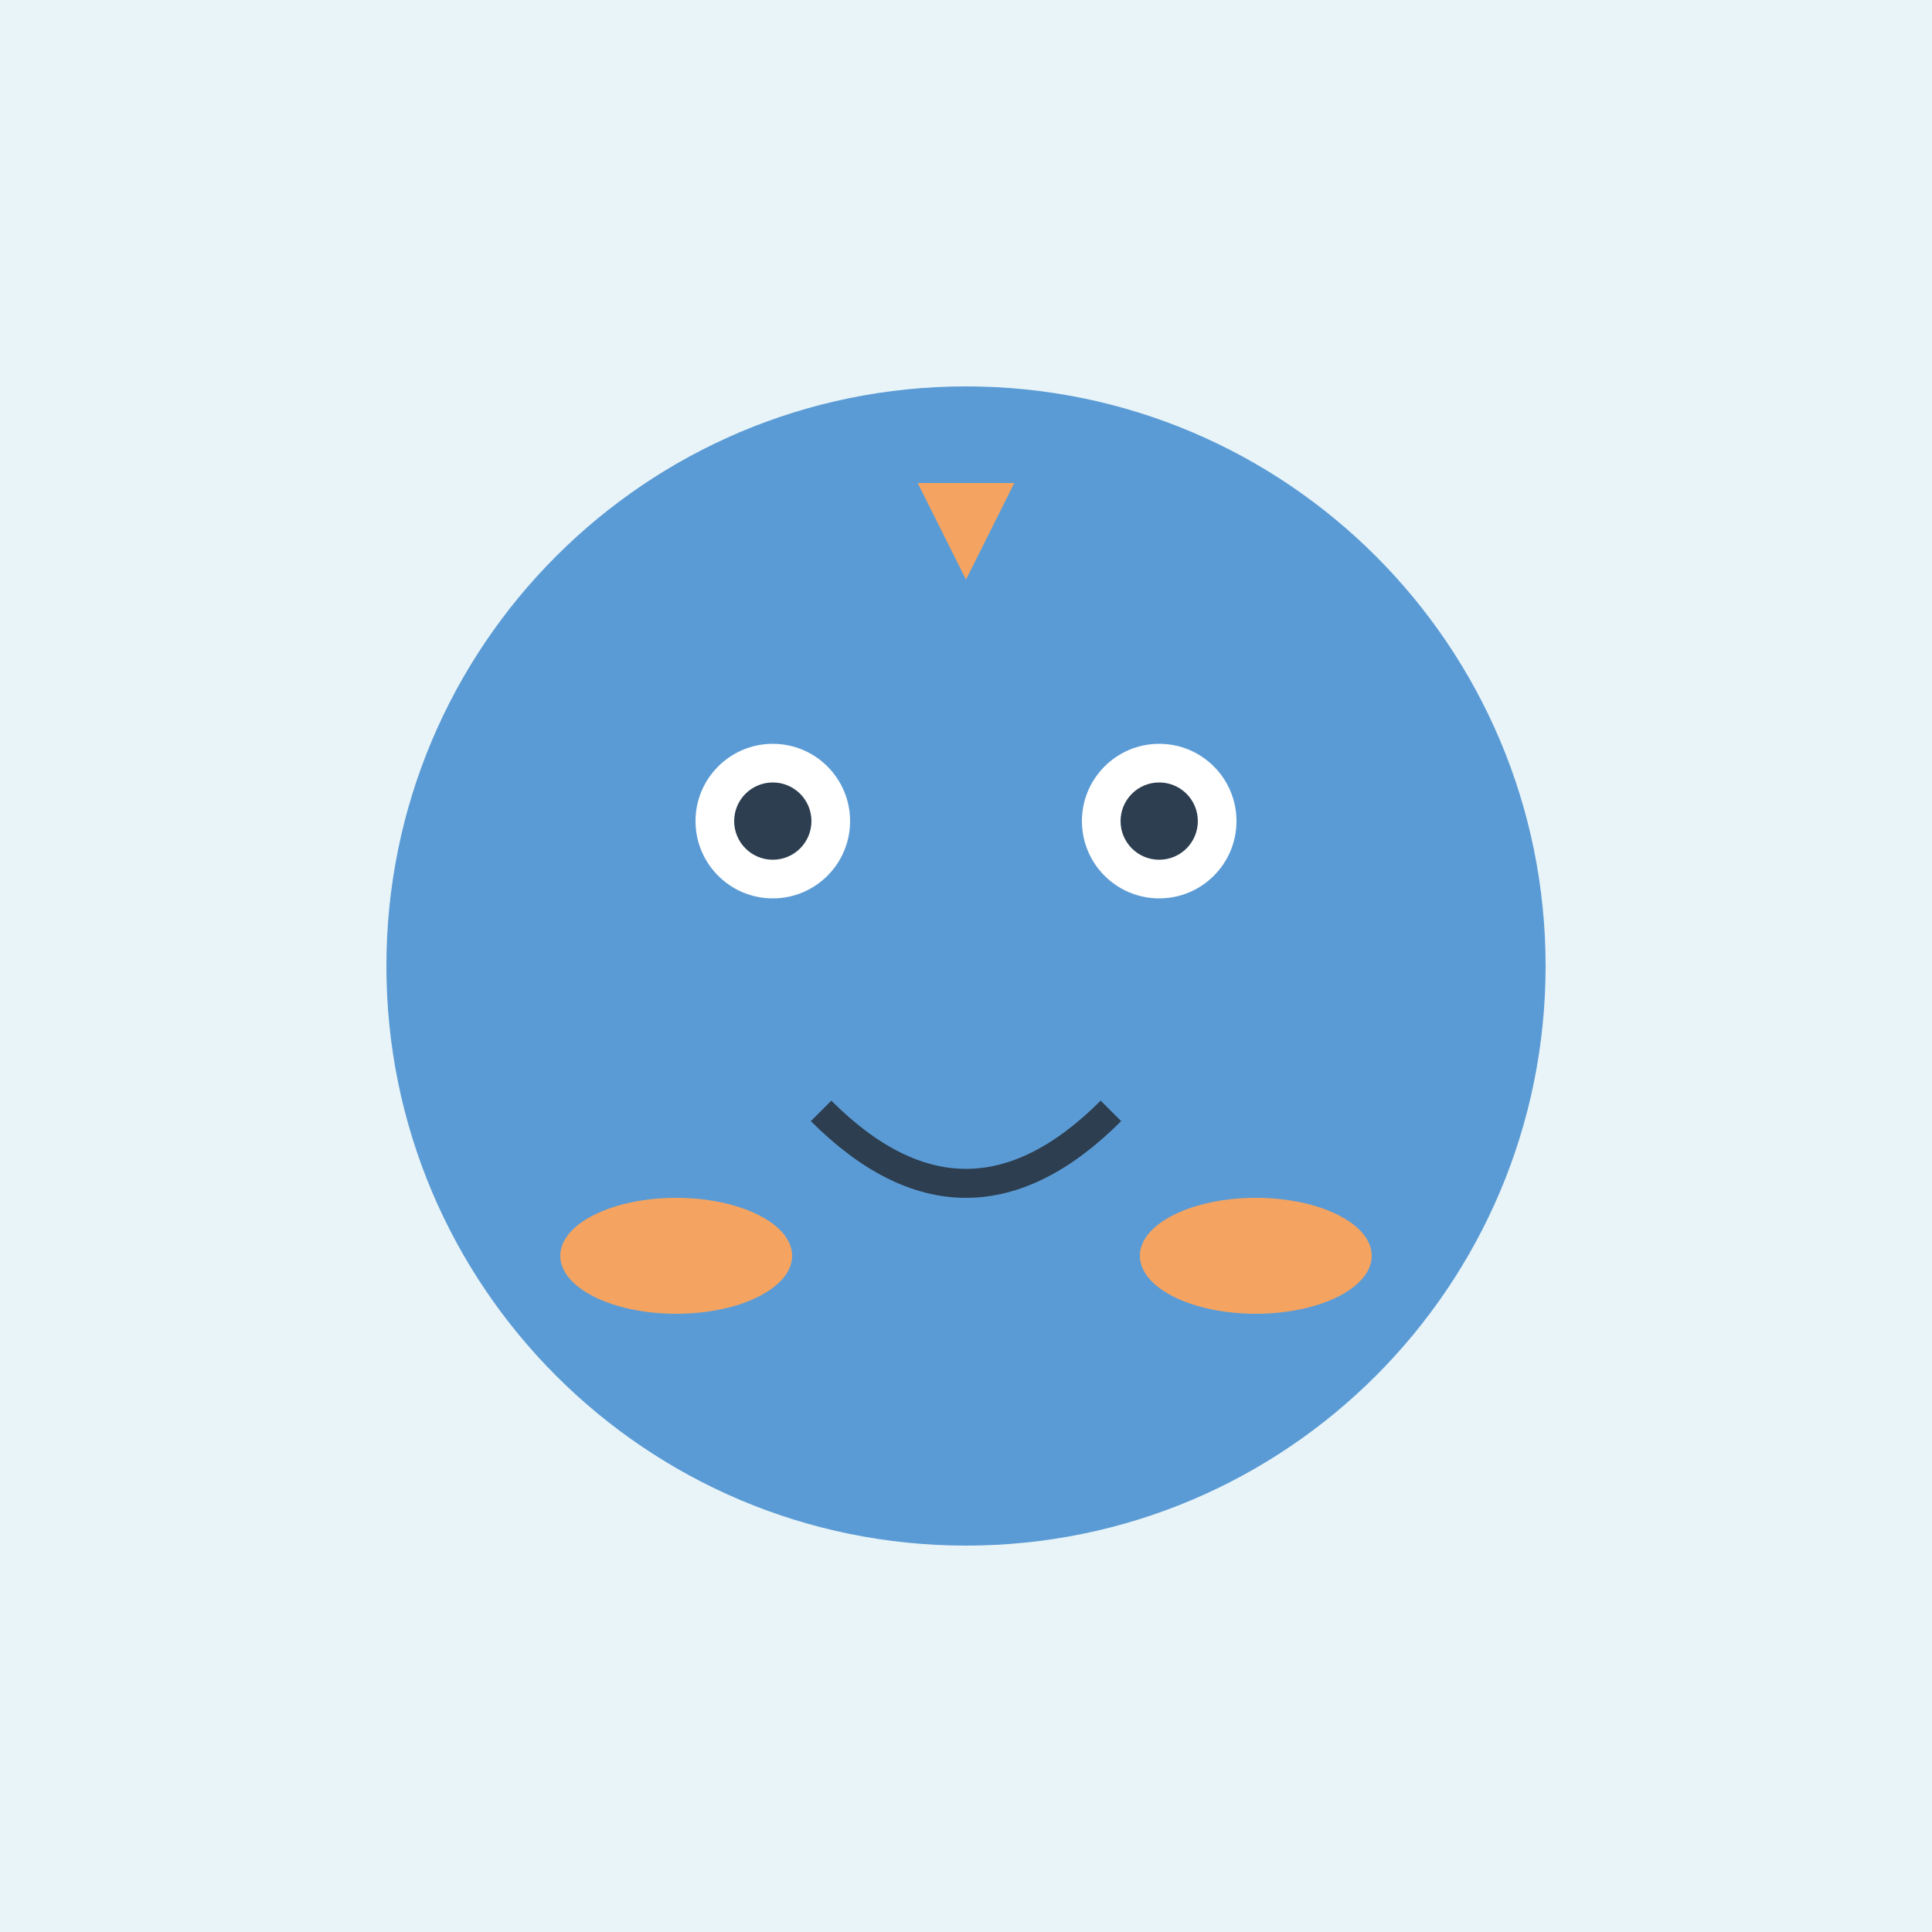
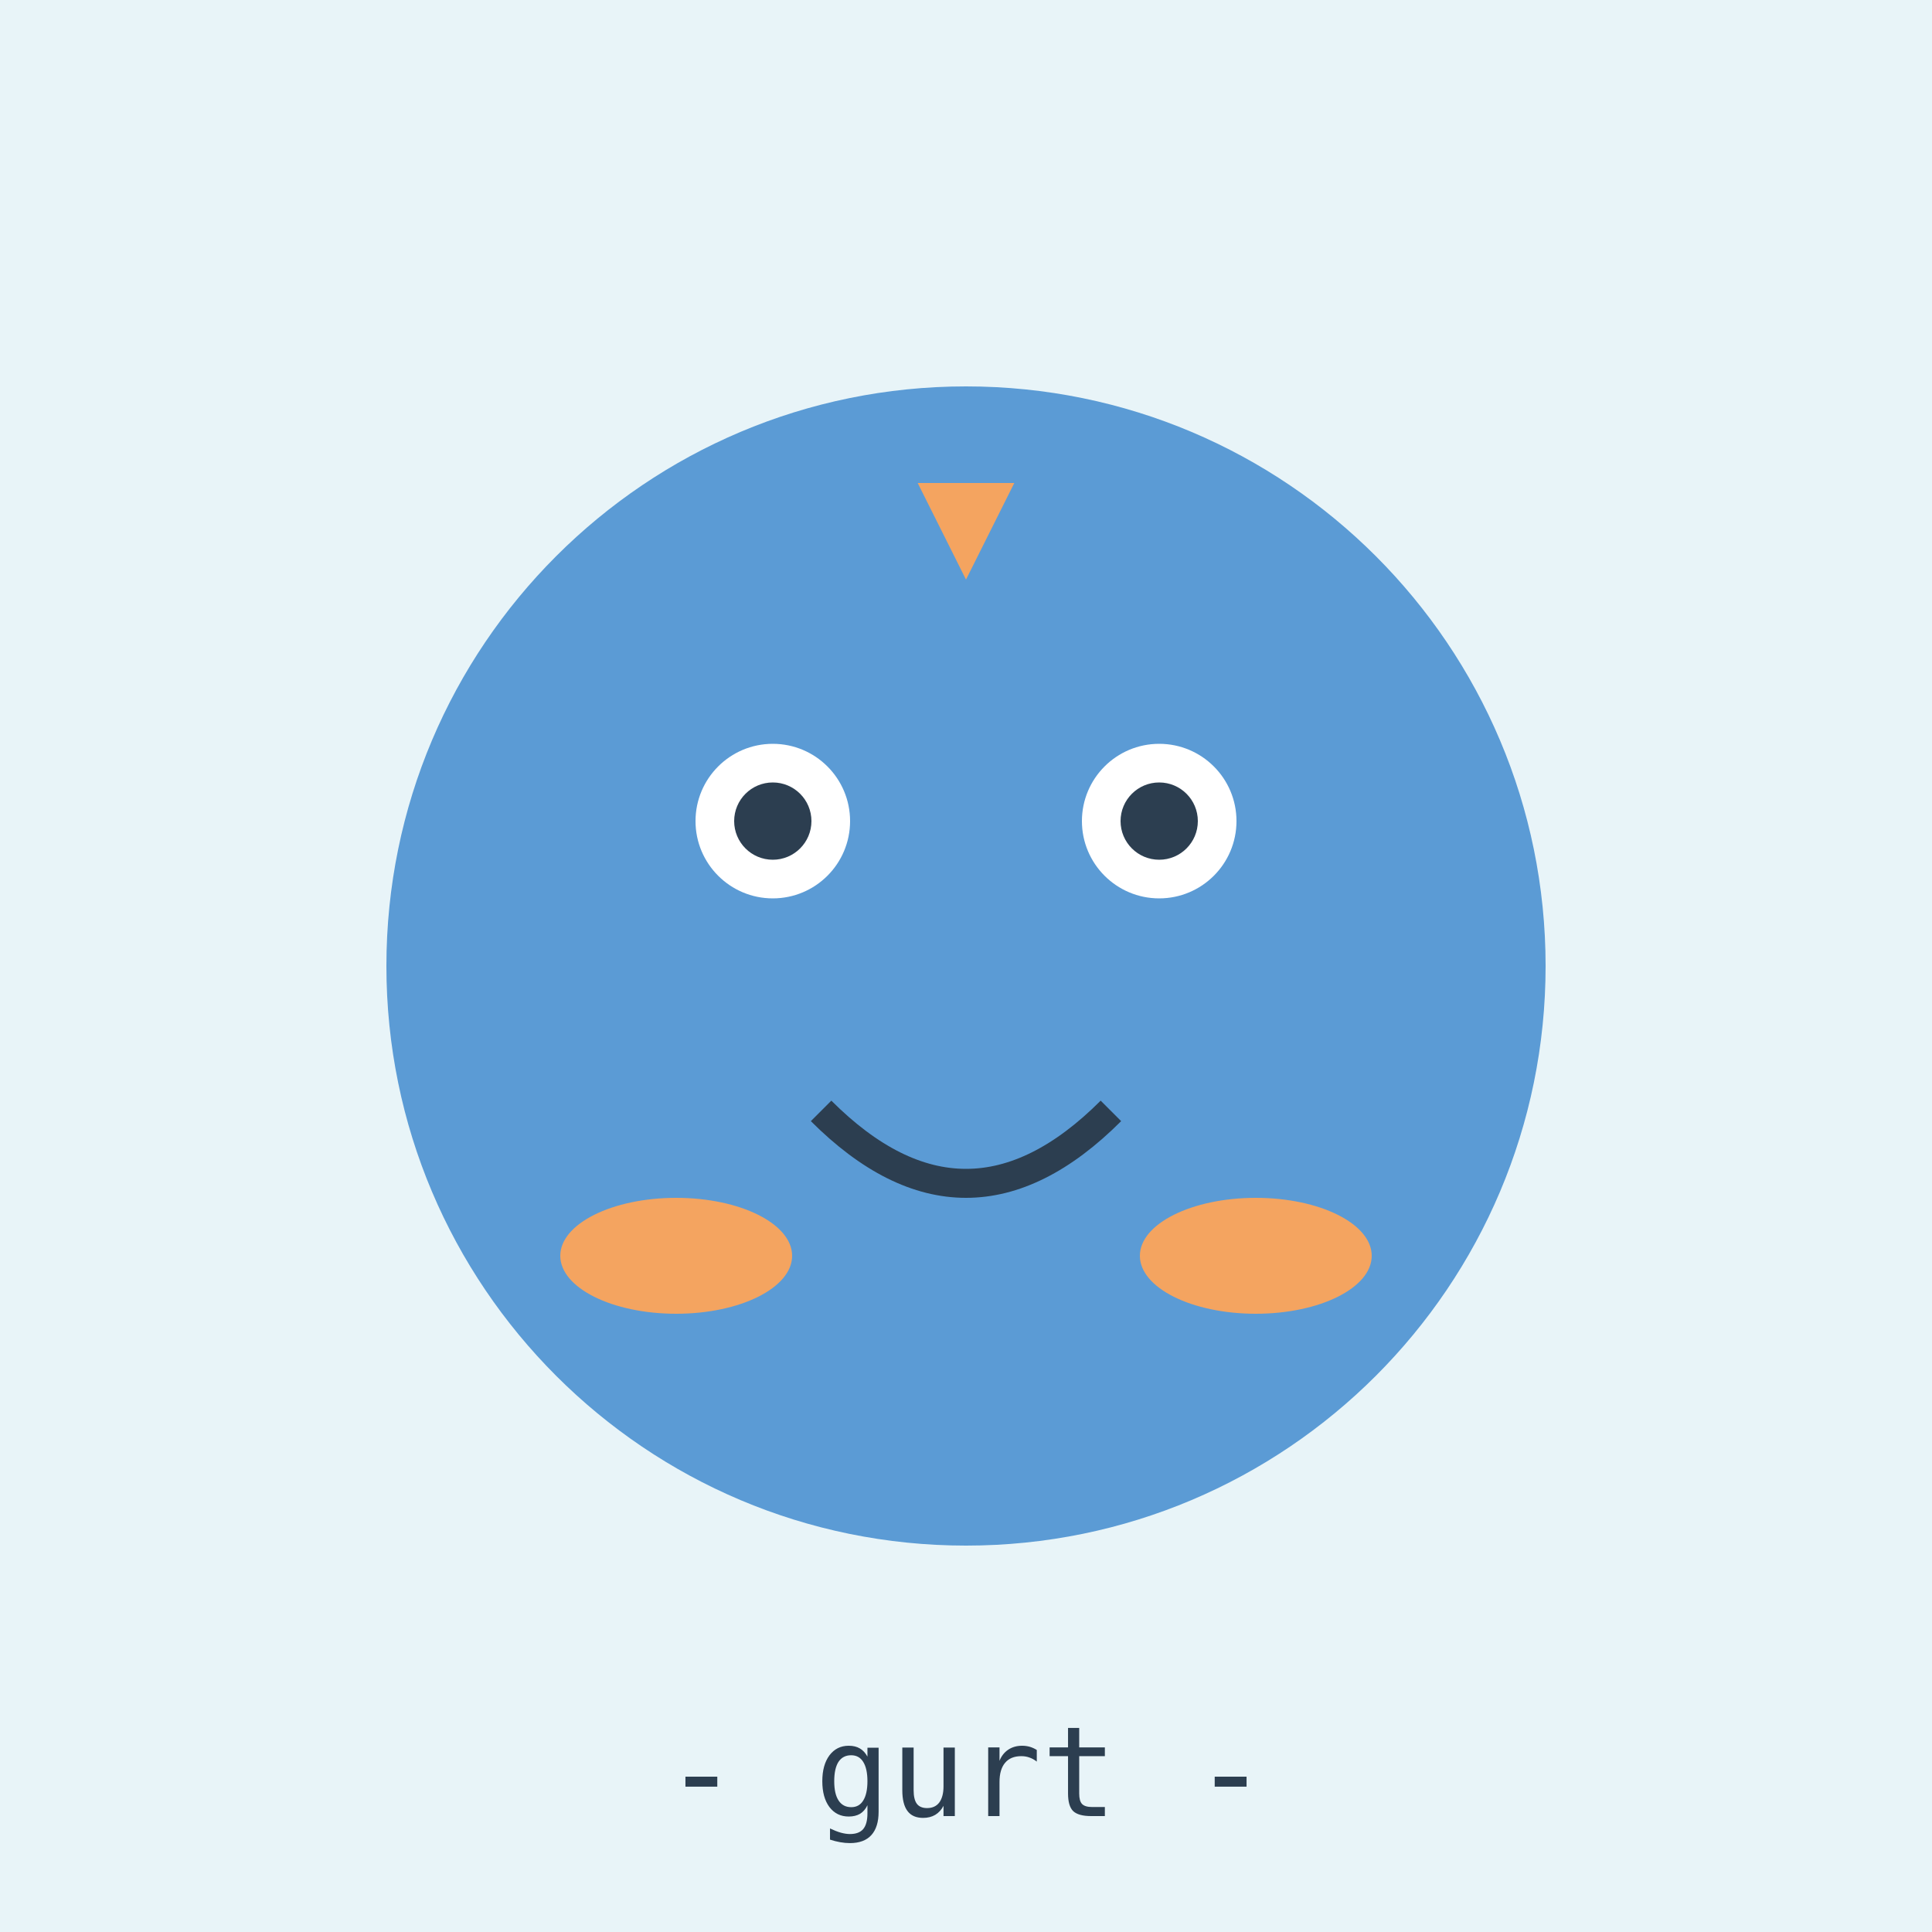
<svg xmlns="http://www.w3.org/2000/svg" viewBox="0 0 200 200">
  <rect width="200" height="200" fill="#e8f4f8" />
  <circle cx="100" cy="100" r="60" fill="#5b9bd5" />
  <circle cx="80" cy="85" r="8" fill="white" />
  <circle cx="120" cy="85" r="8" fill="white" />
  <circle cx="80" cy="85" r="4" fill="#2c3e50" />
  <circle cx="120" cy="85" r="4" fill="#2c3e50" />
  <polygon points="100,60 95,50 105,50" fill="#f4a460" />
  <path d="M85,115 Q100,130 115,115" stroke="#2c3e50" stroke-width="3" fill="none" />
  <ellipse cx="70" cy="130" rx="12" ry="6" fill="#f4a460" />
  <ellipse cx="130" cy="130" rx="12" ry="6" fill="#f4a460" />
+   <text x="100" y="188" text-anchor="middle" font-family="monospace" font-size="13" fill="#2c3e50">- gurt -</text>
</svg>
